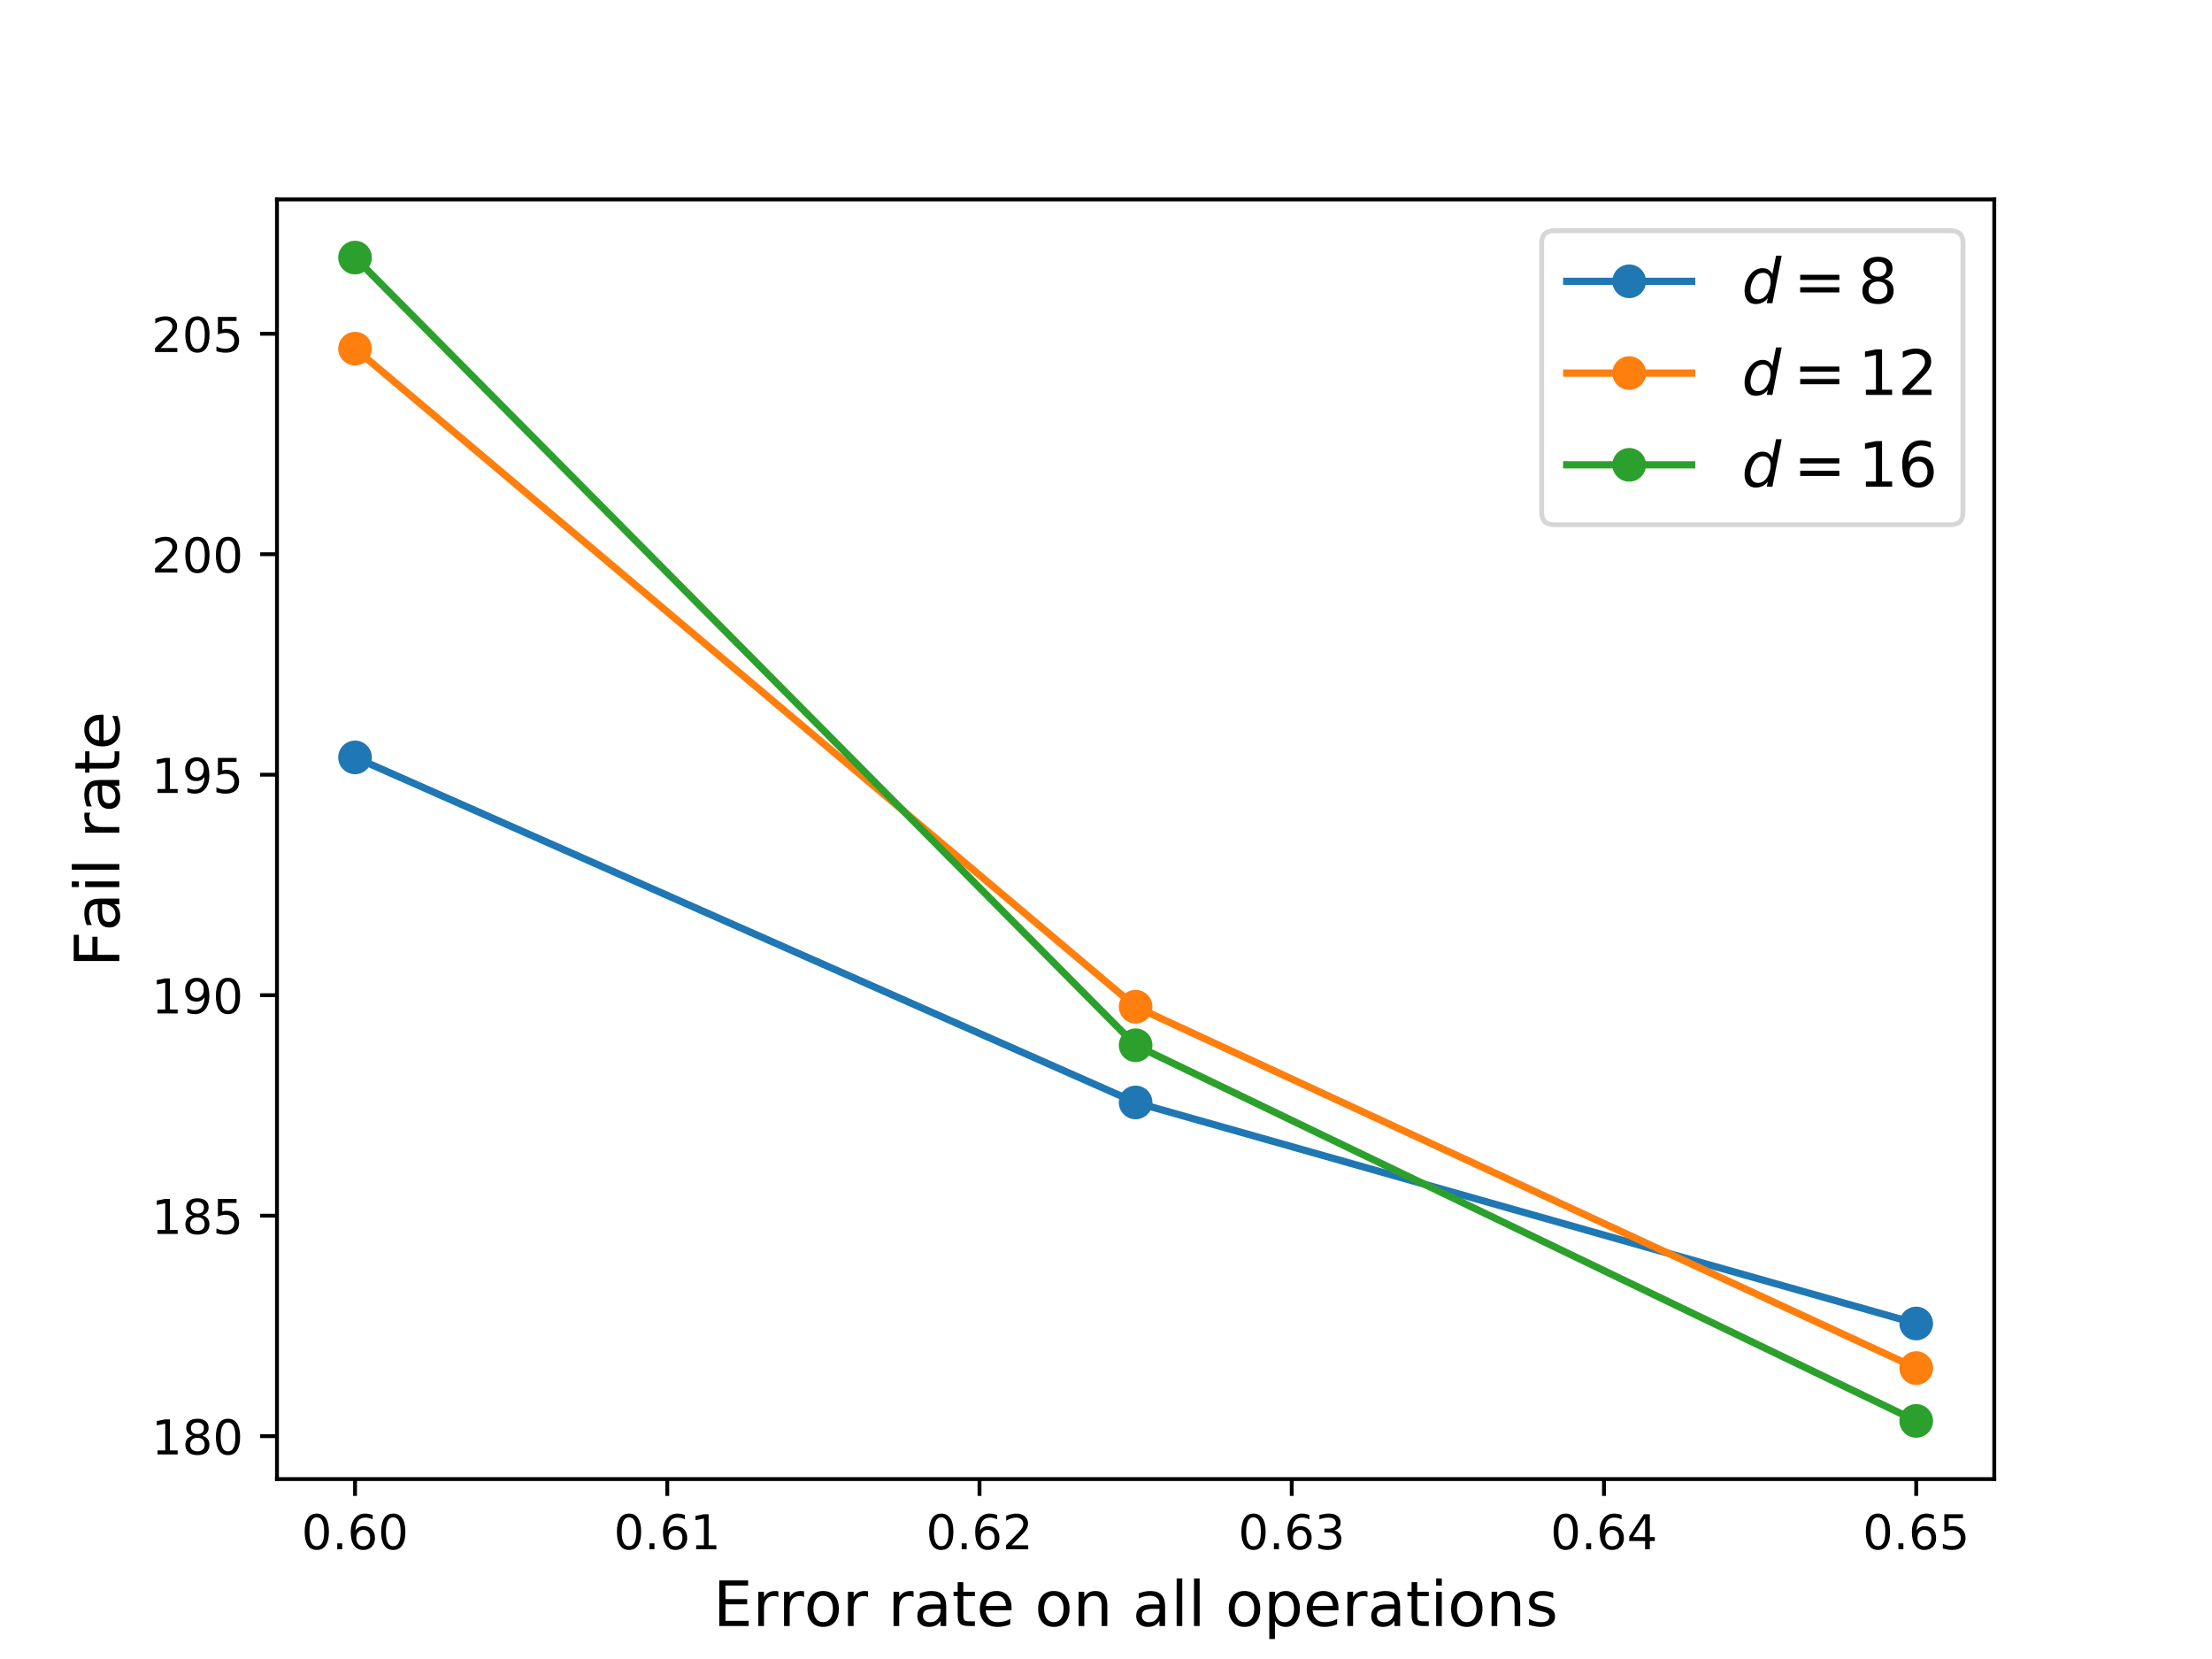
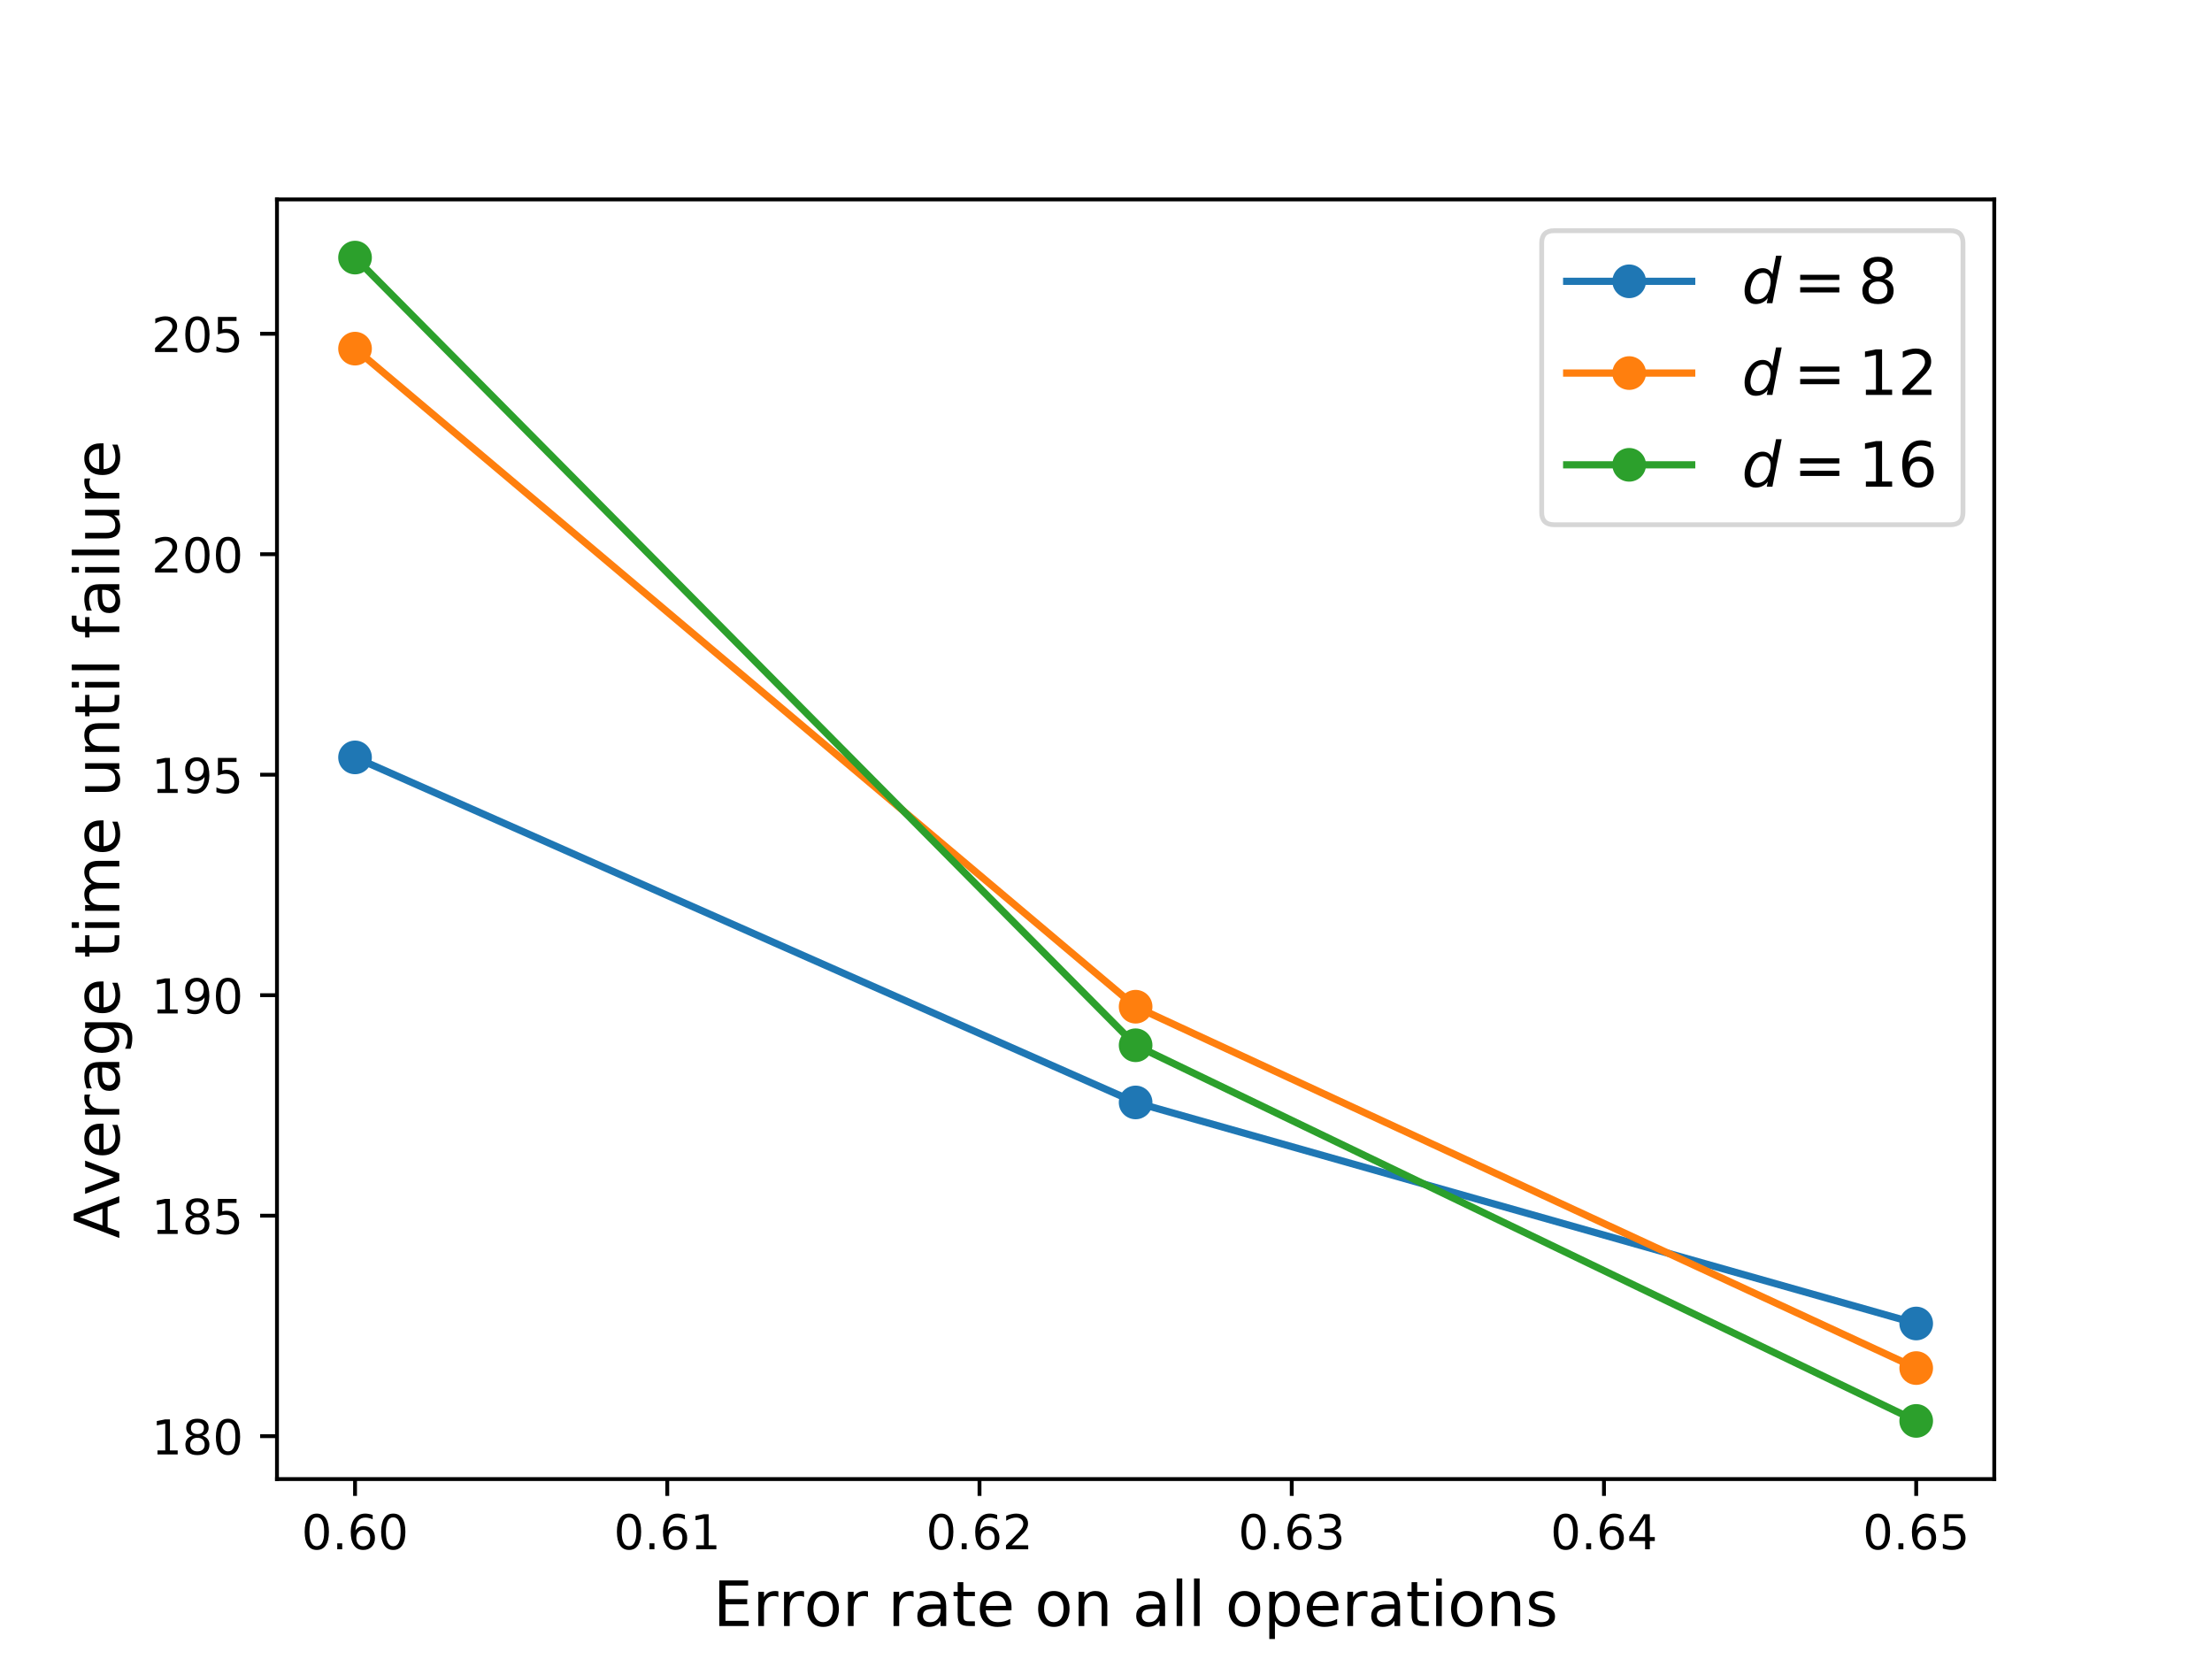
<svg xmlns="http://www.w3.org/2000/svg" xmlns:xlink="http://www.w3.org/1999/xlink" height="345pt" version="1.1" viewBox="0 0 460 345" width="460pt">
  <defs>
    <style type="text/css">
*{stroke-linecap:butt;stroke-linejoin:round;}
  </style>
  </defs>
  <g id="figure_1">
    <g id="patch_1">
      <path d="M 0 345.6  L 460.8 345.6  L 460.8 0  L 0 0  z " style="fill:#ffffff;" />
    </g>
    <g id="axes_1">
      <g id="patch_2">
        <path d="M 57.6 307.584  L 414.72 307.584  L 414.72 41.472  L 57.6 41.472  z " style="fill:#ffffff;" />
      </g>
      <g id="matplotlib.axis_1">
        <g id="xtick_1">
          <g id="line2d_1">
            <defs>
-               <path d="M 0 0  L 0 3.5  " id="mdaade5344a" style="stroke:#000000;stroke-width:0.8;" />
-             </defs>
-             <g>
-               <use style="stroke:#000000;stroke-width:0.8;" x="73.833" xlink:href="#mdaade5344a" y="307.584" />
+               <path d="M 0 0  L 0 3.5  " id="m9a00b4be3b" style="stroke:#000000;stroke-width:0.8;" />
+             </defs>
+             <g>
+               <use style="stroke:#000000;stroke-width:0.8;" x="73.833" xlink:href="#m9a00b4be3b" y="307.584" />
            </g>
          </g>
          <g id="text_1">
            <defs>
              <path d="M 31.781 66.406  Q 24.172 66.406 20.328 58.906  Q 16.5 51.422 16.5 36.375  Q 16.5 21.391 20.328 13.891  Q 24.172 6.391 31.781 6.391  Q 39.453 6.391 43.281 13.891  Q 47.125 21.391 47.125 36.375  Q 47.125 51.422 43.281 58.906  Q 39.453 66.406 31.781 66.406  z M 31.781 74.219  Q 44.047 74.219 50.516 64.516  Q 56.984 54.828 56.984 36.375  Q 56.984 17.969 50.516 8.266  Q 44.047 -1.422 31.781 -1.422  Q 19.531 -1.422 13.062 8.266  Q 6.594 17.969 6.594 36.375  Q 6.594 54.828 13.062 64.516  Q 19.531 74.219 31.781 74.219  z " id="DejaVuSans-30" />
              <path d="M 10.688 12.406  L 21 12.406  L 21 0  L 10.688 0  z " id="DejaVuSans-2e" />
              <path d="M 33.016 40.375  Q 26.375 40.375 22.484 35.828  Q 18.609 31.297 18.609 23.391  Q 18.609 15.531 22.484 10.953  Q 26.375 6.391 33.016 6.391  Q 39.656 6.391 43.531 10.953  Q 47.406 15.531 47.406 23.391  Q 47.406 31.297 43.531 35.828  Q 39.656 40.375 33.016 40.375  z M 52.594 71.297  L 52.594 62.312  Q 48.875 64.062 45.094 64.984  Q 41.312 65.922 37.594 65.922  Q 27.828 65.922 22.672 59.328  Q 17.531 52.734 16.797 39.406  Q 19.672 43.656 24.016 45.922  Q 28.375 48.188 33.594 48.188  Q 44.578 48.188 50.953 41.516  Q 57.328 34.859 57.328 23.391  Q 57.328 12.156 50.688 5.359  Q 44.047 -1.422 33.016 -1.422  Q 20.359 -1.422 13.672 8.266  Q 6.984 17.969 6.984 36.375  Q 6.984 53.656 15.188 63.938  Q 23.391 74.219 37.203 74.219  Q 40.922 74.219 44.703 73.484  Q 48.484 72.75 52.594 71.297  z " id="DejaVuSans-36" />
            </defs>
            <g transform="translate(62.69991 322.1824)scale(0.1 -0.1)">
              <use xlink:href="#DejaVuSans-30" />
              <use x="63.623" xlink:href="#DejaVuSans-2e" />
              <use x="95.41" xlink:href="#DejaVuSans-36" />
              <use x="159.033" xlink:href="#DejaVuSans-30" />
            </g>
          </g>
        </g>
        <g id="xtick_2">
          <g id="line2d_2">
            <g>
-               <use style="stroke:#000000;stroke-width:0.8;" x="138.764" xlink:href="#mdaade5344a" y="307.584" />
+               <use style="stroke:#000000;stroke-width:0.8;" x="138.764" xlink:href="#m9a00b4be3b" y="307.584" />
            </g>
          </g>
          <g id="text_2">
            <defs>
              <path d="M 12.406 8.297  L 28.516 8.297  L 28.516 63.922  L 10.984 60.406  L 10.984 69.391  L 28.422 72.906  L 38.281 72.906  L 38.281 8.297  L 54.391 8.297  L 54.391 0  L 12.406 0  z " id="DejaVuSans-31" />
            </defs>
            <g transform="translate(127.6308 322.1824)scale(0.1 -0.1)">
              <use xlink:href="#DejaVuSans-30" />
              <use x="63.623" xlink:href="#DejaVuSans-2e" />
              <use x="95.41" xlink:href="#DejaVuSans-36" />
              <use x="159.033" xlink:href="#DejaVuSans-31" />
            </g>
          </g>
        </g>
        <g id="xtick_3">
          <g id="line2d_3">
            <g>
-               <use style="stroke:#000000;stroke-width:0.8;" x="203.695" xlink:href="#mdaade5344a" y="307.584" />
+               <use style="stroke:#000000;stroke-width:0.8;" x="203.695" xlink:href="#m9a00b4be3b" y="307.584" />
            </g>
          </g>
          <g id="text_3">
            <defs>
              <path d="M 19.188 8.297  L 53.609 8.297  L 53.609 0  L 7.328 0  L 7.328 8.297  Q 12.938 14.109 22.625 23.891  Q 32.328 33.688 34.812 36.531  Q 39.547 41.844 41.422 45.531  Q 43.312 49.219 43.312 52.781  Q 43.312 58.594 39.234 62.25  Q 35.156 65.922 28.609 65.922  Q 23.969 65.922 18.812 64.312  Q 13.672 62.703 7.812 59.422  L 7.812 69.391  Q 13.766 71.781 18.938 73  Q 24.125 74.219 28.422 74.219  Q 39.75 74.219 46.484 68.547  Q 53.219 62.891 53.219 53.422  Q 53.219 48.922 51.531 44.891  Q 49.859 40.875 45.406 35.406  Q 44.188 33.984 37.641 27.219  Q 31.109 20.453 19.188 8.297  z " id="DejaVuSans-32" />
            </defs>
            <g transform="translate(192.5617 322.1824)scale(0.1 -0.1)">
              <use xlink:href="#DejaVuSans-30" />
              <use x="63.623" xlink:href="#DejaVuSans-2e" />
              <use x="95.41" xlink:href="#DejaVuSans-36" />
              <use x="159.033" xlink:href="#DejaVuSans-32" />
            </g>
          </g>
        </g>
        <g id="xtick_4">
          <g id="line2d_4">
            <g>
-               <use style="stroke:#000000;stroke-width:0.8;" x="268.625" xlink:href="#mdaade5344a" y="307.584" />
+               <use style="stroke:#000000;stroke-width:0.8;" x="268.625" xlink:href="#m9a00b4be3b" y="307.584" />
            </g>
          </g>
          <g id="text_4">
            <defs>
              <path d="M 40.578 39.312  Q 47.656 37.797 51.625 33  Q 55.609 28.219 55.609 21.188  Q 55.609 10.406 48.188 4.484  Q 40.766 -1.422 27.094 -1.422  Q 22.516 -1.422 17.656 -0.516  Q 12.797 0.391 7.625 2.203  L 7.625 11.719  Q 11.719 9.328 16.594 8.109  Q 21.484 6.891 26.812 6.891  Q 36.078 6.891 40.938 10.547  Q 45.797 14.203 45.797 21.188  Q 45.797 27.641 41.281 31.266  Q 36.766 34.906 28.719 34.906  L 20.219 34.906  L 20.219 43.016  L 29.109 43.016  Q 36.375 43.016 40.234 45.922  Q 44.094 48.828 44.094 54.297  Q 44.094 59.906 40.109 62.906  Q 36.141 65.922 28.719 65.922  Q 24.656 65.922 20.016 65.031  Q 15.375 64.156 9.812 62.312  L 9.812 71.094  Q 15.438 72.656 20.344 73.438  Q 25.25 74.219 29.594 74.219  Q 40.828 74.219 47.359 69.109  Q 53.906 64.016 53.906 55.328  Q 53.906 49.266 50.438 45.094  Q 46.969 40.922 40.578 39.312  z " id="DejaVuSans-33" />
            </defs>
            <g transform="translate(257.4926 322.1824)scale(0.1 -0.1)">
              <use xlink:href="#DejaVuSans-30" />
              <use x="63.623" xlink:href="#DejaVuSans-2e" />
              <use x="95.41" xlink:href="#DejaVuSans-36" />
              <use x="159.033" xlink:href="#DejaVuSans-33" />
            </g>
          </g>
        </g>
        <g id="xtick_5">
          <g id="line2d_5">
            <g>
-               <use style="stroke:#000000;stroke-width:0.8;" x="333.556" xlink:href="#mdaade5344a" y="307.584" />
+               <use style="stroke:#000000;stroke-width:0.8;" x="333.556" xlink:href="#m9a00b4be3b" y="307.584" />
            </g>
          </g>
          <g id="text_5">
            <defs>
              <path d="M 37.797 64.312  L 12.891 25.391  L 37.797 25.391  z M 35.203 72.906  L 47.609 72.906  L 47.609 25.391  L 58.016 25.391  L 58.016 17.188  L 47.609 17.188  L 47.609 0  L 37.797 0  L 37.797 17.188  L 4.891 17.188  L 4.891 26.703  z " id="DejaVuSans-34" />
            </defs>
            <g transform="translate(322.4236 322.1824)scale(0.1 -0.1)">
              <use xlink:href="#DejaVuSans-30" />
              <use x="63.623" xlink:href="#DejaVuSans-2e" />
              <use x="95.41" xlink:href="#DejaVuSans-36" />
              <use x="159.033" xlink:href="#DejaVuSans-34" />
            </g>
          </g>
        </g>
        <g id="xtick_6">
          <g id="line2d_6">
            <g>
-               <use style="stroke:#000000;stroke-width:0.8;" x="398.487" xlink:href="#mdaade5344a" y="307.584" />
+               <use style="stroke:#000000;stroke-width:0.8;" x="398.487" xlink:href="#m9a00b4be3b" y="307.584" />
            </g>
          </g>
          <g id="text_6">
            <defs>
              <path d="M 10.797 72.906  L 49.516 72.906  L 49.516 64.594  L 19.828 64.594  L 19.828 46.734  Q 21.969 47.469 24.109 47.828  Q 26.266 48.188 28.422 48.188  Q 40.625 48.188 47.75 41.5  Q 54.891 34.812 54.891 23.391  Q 54.891 11.625 47.562 5.094  Q 40.234 -1.422 26.906 -1.422  Q 22.312 -1.422 17.547 -0.641  Q 12.797 0.141 7.719 1.703  L 7.719 11.625  Q 12.109 9.234 16.797 8.062  Q 21.484 6.891 26.703 6.891  Q 35.156 6.891 40.078 11.328  Q 45.016 15.766 45.016 23.391  Q 45.016 31 40.078 35.438  Q 35.156 39.891 26.703 39.891  Q 22.75 39.891 18.812 39.016  Q 14.891 38.141 10.797 36.281  z " id="DejaVuSans-35" />
            </defs>
            <g transform="translate(387.3545 322.1824)scale(0.1 -0.1)">
              <use xlink:href="#DejaVuSans-30" />
              <use x="63.623" xlink:href="#DejaVuSans-2e" />
              <use x="95.41" xlink:href="#DejaVuSans-36" />
              <use x="159.033" xlink:href="#DejaVuSans-35" />
            </g>
          </g>
        </g>
        <g id="text_7">
          <defs>
            <path d="M 9.812 72.906  L 55.906 72.906  L 55.906 64.594  L 19.672 64.594  L 19.672 43.016  L 54.391 43.016  L 54.391 34.719  L 19.672 34.719  L 19.672 8.297  L 56.781 8.297  L 56.781 0  L 9.812 0  z " id="DejaVuSans-45" />
            <path d="M 41.109 46.297  Q 39.594 47.172 37.812 47.578  Q 36.031 48 33.891 48  Q 26.266 48 22.188 43.047  Q 18.109 38.094 18.109 28.812  L 18.109 0  L 9.078 0  L 9.078 54.688  L 18.109 54.688  L 18.109 46.188  Q 20.953 51.172 25.484 53.578  Q 30.031 56 36.531 56  Q 37.453 56 38.578 55.875  Q 39.703 55.766 41.062 55.516  z " id="DejaVuSans-72" />
            <path d="M 30.609 48.391  Q 23.391 48.391 19.188 42.75  Q 14.984 37.109 14.984 27.297  Q 14.984 17.484 19.156 11.844  Q 23.344 6.203 30.609 6.203  Q 37.797 6.203 41.984 11.859  Q 46.188 17.531 46.188 27.297  Q 46.188 37.016 41.984 42.703  Q 37.797 48.391 30.609 48.391  z M 30.609 56  Q 42.328 56 49.016 48.375  Q 55.719 40.766 55.719 27.297  Q 55.719 13.875 49.016 6.219  Q 42.328 -1.422 30.609 -1.422  Q 18.844 -1.422 12.172 6.219  Q 5.516 13.875 5.516 27.297  Q 5.516 40.766 12.172 48.375  Q 18.844 56 30.609 56  z " id="DejaVuSans-6f" />
            <path id="DejaVuSans-20" />
            <path d="M 34.281 27.484  Q 23.391 27.484 19.188 25  Q 14.984 22.516 14.984 16.5  Q 14.984 11.719 18.141 8.906  Q 21.297 6.109 26.703 6.109  Q 34.188 6.109 38.703 11.406  Q 43.219 16.703 43.219 25.484  L 43.219 27.484  z M 52.203 31.203  L 52.203 0  L 43.219 0  L 43.219 8.297  Q 40.141 3.328 35.547 0.953  Q 30.953 -1.422 24.312 -1.422  Q 15.922 -1.422 10.953 3.297  Q 6 8.016 6 15.922  Q 6 25.141 12.172 29.828  Q 18.359 34.516 30.609 34.516  L 43.219 34.516  L 43.219 35.406  Q 43.219 41.609 39.141 45  Q 35.062 48.391 27.688 48.391  Q 23 48.391 18.547 47.266  Q 14.109 46.141 10.016 43.891  L 10.016 52.203  Q 14.938 54.109 19.578 55.047  Q 24.219 56 28.609 56  Q 40.484 56 46.344 49.844  Q 52.203 43.703 52.203 31.203  z " id="DejaVuSans-61" />
            <path d="M 18.312 70.219  L 18.312 54.688  L 36.812 54.688  L 36.812 47.703  L 18.312 47.703  L 18.312 18.016  Q 18.312 11.328 20.141 9.422  Q 21.969 7.516 27.594 7.516  L 36.812 7.516  L 36.812 0  L 27.594 0  Q 17.188 0 13.234 3.875  Q 9.281 7.766 9.281 18.016  L 9.281 47.703  L 2.688 47.703  L 2.688 54.688  L 9.281 54.688  L 9.281 70.219  z " id="DejaVuSans-74" />
            <path d="M 56.203 29.594  L 56.203 25.203  L 14.891 25.203  Q 15.484 15.922 20.484 11.062  Q 25.484 6.203 34.422 6.203  Q 39.594 6.203 44.453 7.469  Q 49.312 8.734 54.109 11.281  L 54.109 2.781  Q 49.266 0.734 44.188 -0.344  Q 39.109 -1.422 33.891 -1.422  Q 20.797 -1.422 13.156 6.188  Q 5.516 13.812 5.516 26.812  Q 5.516 40.234 12.766 48.109  Q 20.016 56 32.328 56  Q 43.359 56 49.781 48.891  Q 56.203 41.797 56.203 29.594  z M 47.219 32.234  Q 47.125 39.594 43.094 43.984  Q 39.062 48.391 32.422 48.391  Q 24.906 48.391 20.391 44.141  Q 15.875 39.891 15.188 32.172  z " id="DejaVuSans-65" />
            <path d="M 54.891 33.016  L 54.891 0  L 45.906 0  L 45.906 32.719  Q 45.906 40.484 42.875 44.328  Q 39.844 48.188 33.797 48.188  Q 26.516 48.188 22.312 43.547  Q 18.109 38.922 18.109 30.906  L 18.109 0  L 9.078 0  L 9.078 54.688  L 18.109 54.688  L 18.109 46.188  Q 21.344 51.125 25.703 53.562  Q 30.078 56 35.797 56  Q 45.219 56 50.047 50.172  Q 54.891 44.344 54.891 33.016  z " id="DejaVuSans-6e" />
            <path d="M 9.422 75.984  L 18.406 75.984  L 18.406 0  L 9.422 0  z " id="DejaVuSans-6c" />
            <path d="M 18.109 8.203  L 18.109 -20.797  L 9.078 -20.797  L 9.078 54.688  L 18.109 54.688  L 18.109 46.391  Q 20.953 51.266 25.266 53.625  Q 29.594 56 35.594 56  Q 45.562 56 51.781 48.094  Q 58.016 40.188 58.016 27.297  Q 58.016 14.406 51.781 6.484  Q 45.562 -1.422 35.594 -1.422  Q 29.594 -1.422 25.266 0.953  Q 20.953 3.328 18.109 8.203  z M 48.688 27.297  Q 48.688 37.203 44.609 42.844  Q 40.531 48.484 33.406 48.484  Q 26.266 48.484 22.188 42.844  Q 18.109 37.203 18.109 27.297  Q 18.109 17.391 22.188 11.75  Q 26.266 6.109 33.406 6.109  Q 40.531 6.109 44.609 11.75  Q 48.688 17.391 48.688 27.297  z " id="DejaVuSans-70" />
            <path d="M 9.422 54.688  L 18.406 54.688  L 18.406 0  L 9.422 0  z M 9.422 75.984  L 18.406 75.984  L 18.406 64.594  L 9.422 64.594  z " id="DejaVuSans-69" />
            <path d="M 44.281 53.078  L 44.281 44.578  Q 40.484 46.531 36.375 47.5  Q 32.281 48.484 27.875 48.484  Q 21.188 48.484 17.844 46.438  Q 14.5 44.391 14.5 40.281  Q 14.5 37.156 16.891 35.375  Q 19.281 33.594 26.516 31.984  L 29.594 31.297  Q 39.156 29.25 43.188 25.516  Q 47.219 21.781 47.219 15.094  Q 47.219 7.469 41.188 3.016  Q 35.156 -1.422 24.609 -1.422  Q 20.219 -1.422 15.453 -0.562  Q 10.688 0.297 5.422 2  L 5.422 11.281  Q 10.406 8.688 15.234 7.391  Q 20.062 6.109 24.812 6.109  Q 31.156 6.109 34.562 8.281  Q 37.984 10.453 37.984 14.406  Q 37.984 18.062 35.516 20.016  Q 33.062 21.969 24.703 23.781  L 21.578 24.516  Q 13.234 26.266 9.516 29.906  Q 5.812 33.547 5.812 39.891  Q 5.812 47.609 11.281 51.797  Q 16.75 56 26.812 56  Q 31.781 56 36.172 55.266  Q 40.578 54.547 44.281 53.078  z " id="DejaVuSans-73" />
          </defs>
          <g transform="translate(148.3095 338.1401)scale(0.13 -0.13)">
            <use xlink:href="#DejaVuSans-45" />
            <use x="63.184" xlink:href="#DejaVuSans-72" />
            <use x="104.281" xlink:href="#DejaVuSans-72" />
            <use x="145.363" xlink:href="#DejaVuSans-6f" />
            <use x="206.545" xlink:href="#DejaVuSans-72" />
            <use x="247.658" xlink:href="#DejaVuSans-20" />
            <use x="279.445" xlink:href="#DejaVuSans-72" />
            <use x="320.559" xlink:href="#DejaVuSans-61" />
            <use x="381.838" xlink:href="#DejaVuSans-74" />
            <use x="421.047" xlink:href="#DejaVuSans-65" />
            <use x="482.57" xlink:href="#DejaVuSans-20" />
            <use x="514.357" xlink:href="#DejaVuSans-6f" />
            <use x="575.539" xlink:href="#DejaVuSans-6e" />
            <use x="638.918" xlink:href="#DejaVuSans-20" />
            <use x="670.705" xlink:href="#DejaVuSans-61" />
            <use x="731.984" xlink:href="#DejaVuSans-6c" />
            <use x="759.768" xlink:href="#DejaVuSans-6c" />
            <use x="787.551" xlink:href="#DejaVuSans-20" />
            <use x="819.338" xlink:href="#DejaVuSans-6f" />
            <use x="880.52" xlink:href="#DejaVuSans-70" />
            <use x="943.996" xlink:href="#DejaVuSans-65" />
            <use x="1005.52" xlink:href="#DejaVuSans-72" />
            <use x="1046.633" xlink:href="#DejaVuSans-61" />
            <use x="1107.912" xlink:href="#DejaVuSans-74" />
            <use x="1147.121" xlink:href="#DejaVuSans-69" />
            <use x="1174.904" xlink:href="#DejaVuSans-6f" />
            <use x="1236.086" xlink:href="#DejaVuSans-6e" />
            <use x="1299.465" xlink:href="#DejaVuSans-73" />
          </g>
        </g>
      </g>
      <g id="matplotlib.axis_2">
        <g id="ytick_1">
          <g id="line2d_7">
            <defs>
-               <path d="M 0 0  L -3.5 0  " id="mc68797dfa3" style="stroke:#000000;stroke-width:0.8;" />
-             </defs>
-             <g>
-               <use style="stroke:#000000;stroke-width:0.8;" x="57.6" xlink:href="#mc68797dfa3" y="298.66" />
+               <path d="M 0 0  L -3.5 0  " id="m48a054724a" style="stroke:#000000;stroke-width:0.8;" />
+             </defs>
+             <g>
+               <use style="stroke:#000000;stroke-width:0.8;" x="57.6" xlink:href="#m48a054724a" y="298.66" />
            </g>
          </g>
          <g id="text_8">
            <defs>
              <path d="M 31.781 34.625  Q 24.75 34.625 20.719 30.859  Q 16.703 27.094 16.703 20.516  Q 16.703 13.922 20.719 10.156  Q 24.75 6.391 31.781 6.391  Q 38.812 6.391 42.859 10.172  Q 46.922 13.969 46.922 20.516  Q 46.922 27.094 42.891 30.859  Q 38.875 34.625 31.781 34.625  z M 21.922 38.812  Q 15.578 40.375 12.031 44.719  Q 8.5 49.078 8.5 55.328  Q 8.5 64.062 14.719 69.141  Q 20.953 74.219 31.781 74.219  Q 42.672 74.219 48.875 69.141  Q 55.078 64.062 55.078 55.328  Q 55.078 49.078 51.531 44.719  Q 48 40.375 41.703 38.812  Q 48.828 37.156 52.797 32.312  Q 56.781 27.484 56.781 20.516  Q 56.781 9.906 50.312 4.234  Q 43.844 -1.422 31.781 -1.422  Q 19.734 -1.422 13.25 4.234  Q 6.781 9.906 6.781 20.516  Q 6.781 27.484 10.781 32.312  Q 14.797 37.156 21.922 38.812  z M 18.312 54.391  Q 18.312 48.734 21.844 45.562  Q 25.391 42.391 31.781 42.391  Q 38.141 42.391 41.719 45.562  Q 45.312 48.734 45.312 54.391  Q 45.312 60.062 41.719 63.234  Q 38.141 66.406 31.781 66.406  Q 25.391 66.406 21.844 63.234  Q 18.312 60.062 18.312 54.391  z " id="DejaVuSans-38" />
            </defs>
            <g transform="translate(31.5125 302.4592)scale(0.1 -0.1)">
              <use xlink:href="#DejaVuSans-31" />
              <use x="63.623" xlink:href="#DejaVuSans-38" />
              <use x="127.246" xlink:href="#DejaVuSans-30" />
            </g>
          </g>
        </g>
        <g id="ytick_2">
          <g id="line2d_8">
            <g>
-               <use style="stroke:#000000;stroke-width:0.8;" x="57.6" xlink:href="#mc68797dfa3" y="252.809" />
+               <use style="stroke:#000000;stroke-width:0.8;" x="57.6" xlink:href="#m48a054724a" y="252.809" />
            </g>
          </g>
          <g id="text_9">
            <g transform="translate(31.5125 256.608)scale(0.1 -0.1)">
              <use xlink:href="#DejaVuSans-31" />
              <use x="63.623" xlink:href="#DejaVuSans-38" />
              <use x="127.246" xlink:href="#DejaVuSans-35" />
            </g>
          </g>
        </g>
        <g id="ytick_3">
          <g id="line2d_9">
            <g>
-               <use style="stroke:#000000;stroke-width:0.8;" x="57.6" xlink:href="#mc68797dfa3" y="206.958" />
+               <use style="stroke:#000000;stroke-width:0.8;" x="57.6" xlink:href="#m48a054724a" y="206.958" />
            </g>
          </g>
          <g id="text_10">
            <defs>
              <path d="M 10.984 1.516  L 10.984 10.5  Q 14.703 8.734 18.5 7.812  Q 22.312 6.891 25.984 6.891  Q 35.75 6.891 40.891 13.453  Q 46.047 20.016 46.781 33.406  Q 43.953 29.203 39.594 26.953  Q 35.25 24.703 29.984 24.703  Q 19.047 24.703 12.672 31.312  Q 6.297 37.938 6.297 49.422  Q 6.297 60.641 12.938 67.422  Q 19.578 74.219 30.609 74.219  Q 43.266 74.219 49.922 64.516  Q 56.594 54.828 56.594 36.375  Q 56.594 19.141 48.406 8.859  Q 40.234 -1.422 26.422 -1.422  Q 22.703 -1.422 18.891 -0.688  Q 15.094 0.047 10.984 1.516  z M 30.609 32.422  Q 37.25 32.422 41.125 36.953  Q 45.016 41.5 45.016 49.422  Q 45.016 57.281 41.125 61.844  Q 37.25 66.406 30.609 66.406  Q 23.969 66.406 20.094 61.844  Q 16.219 57.281 16.219 49.422  Q 16.219 41.5 20.094 36.953  Q 23.969 32.422 30.609 32.422  z " id="DejaVuSans-39" />
            </defs>
            <g transform="translate(31.5125 210.7568)scale(0.1 -0.1)">
              <use xlink:href="#DejaVuSans-31" />
              <use x="63.623" xlink:href="#DejaVuSans-39" />
              <use x="127.246" xlink:href="#DejaVuSans-30" />
            </g>
          </g>
        </g>
        <g id="ytick_4">
          <g id="line2d_10">
            <g>
-               <use style="stroke:#000000;stroke-width:0.8;" x="57.6" xlink:href="#mc68797dfa3" y="161.106" />
+               <use style="stroke:#000000;stroke-width:0.8;" x="57.6" xlink:href="#m48a054724a" y="161.106" />
            </g>
          </g>
          <g id="text_11">
            <g transform="translate(31.5125 164.9056)scale(0.1 -0.1)">
              <use xlink:href="#DejaVuSans-31" />
              <use x="63.623" xlink:href="#DejaVuSans-39" />
              <use x="127.246" xlink:href="#DejaVuSans-35" />
            </g>
          </g>
        </g>
        <g id="ytick_5">
          <g id="line2d_11">
            <g>
-               <use style="stroke:#000000;stroke-width:0.8;" x="57.6" xlink:href="#mc68797dfa3" y="115.255" />
+               <use style="stroke:#000000;stroke-width:0.8;" x="57.6" xlink:href="#m48a054724a" y="115.255" />
            </g>
          </g>
          <g id="text_12">
            <g transform="translate(31.5125 119.0544)scale(0.1 -0.1)">
              <use xlink:href="#DejaVuSans-32" />
              <use x="63.623" xlink:href="#DejaVuSans-30" />
              <use x="127.246" xlink:href="#DejaVuSans-30" />
            </g>
          </g>
        </g>
        <g id="ytick_6">
          <g id="line2d_12">
            <g>
-               <use style="stroke:#000000;stroke-width:0.8;" x="57.6" xlink:href="#mc68797dfa3" y="69.404" />
+               <use style="stroke:#000000;stroke-width:0.8;" x="57.6" xlink:href="#m48a054724a" y="69.404" />
            </g>
          </g>
          <g id="text_13">
            <g transform="translate(31.5125 73.20324)scale(0.1 -0.1)">
              <use xlink:href="#DejaVuSans-32" />
              <use x="63.623" xlink:href="#DejaVuSans-30" />
              <use x="127.246" xlink:href="#DejaVuSans-35" />
            </g>
          </g>
        </g>
        <g id="text_14">
          <defs>
-             <path d="M 9.812 72.906  L 51.703 72.906  L 51.703 64.594  L 19.672 64.594  L 19.672 43.109  L 48.578 43.109  L 48.578 34.812  L 19.672 34.812  L 19.672 0  L 9.812 0  z " id="DejaVuSans-46" />
+             <path d="M 34.188 63.188  L 20.797 26.906  L 47.609 26.906  z M 28.609 72.906  L 39.797 72.906  L 67.578 0  L 57.328 0  L 50.688 18.703  L 17.828 18.703  L 11.188 0  L 0.781 0  z " id="DejaVuSans-41" />
+             <path d="M 2.984 54.688  L 12.5 54.688  L 29.594 8.797  L 46.688 54.688  L 56.203 54.688  L 35.688 0  L 23.484 0  z " id="DejaVuSans-76" />
+             <path d="M 45.406 27.984  Q 45.406 37.75 41.375 43.109  Q 37.359 48.484 30.078 48.484  Q 22.859 48.484 18.828 43.109  Q 14.797 37.75 14.797 27.984  Q 14.797 18.266 18.828 12.891  Q 22.859 7.516 30.078 7.516  Q 37.359 7.516 41.375 12.891  Q 45.406 18.266 45.406 27.984  z M 54.391 6.781  Q 54.391 -7.172 48.188 -13.984  Q 42 -20.797 29.203 -20.797  Q 24.469 -20.797 20.266 -20.094  Q 16.062 -19.391 12.109 -17.922  L 12.109 -9.188  Q 16.062 -11.328 19.922 -12.344  Q 23.781 -13.375 27.781 -13.375  Q 36.625 -13.375 41.016 -8.766  Q 45.406 -4.156 45.406 5.172  L 45.406 9.625  Q 42.625 4.781 38.281 2.391  Q 33.938 0 27.875 0  Q 17.828 0 11.672 7.656  Q 5.516 15.328 5.516 27.984  Q 5.516 40.672 11.672 48.328  Q 17.828 56 27.875 56  Q 33.938 56 38.281 53.609  Q 42.625 51.219 45.406 46.391  L 45.406 54.688  L 54.391 54.688  z " id="DejaVuSans-67" />
+             <path d="M 52 44.188  Q 55.375 50.25 60.062 53.125  Q 64.75 56 71.094 56  Q 79.641 56 84.281 50.016  Q 88.922 44.047 88.922 33.016  L 88.922 0  L 79.891 0  L 79.891 32.719  Q 79.891 40.578 77.094 44.375  Q 74.312 48.188 68.609 48.188  Q 61.625 48.188 57.562 43.547  Q 53.516 38.922 53.516 30.906  L 53.516 0  L 44.484 0  L 44.484 32.719  Q 44.484 40.625 41.703 44.406  Q 38.922 48.188 33.109 48.188  Q 26.219 48.188 22.156 43.531  Q 18.109 38.875 18.109 30.906  L 18.109 0  L 9.078 0  L 9.078 54.688  L 18.109 54.688  L 18.109 46.188  Q 21.188 51.219 25.484 53.609  Q 29.781 56 35.688 56  Q 41.656 56 45.828 52.969  Q 50 49.953 52 44.188  z " id="DejaVuSans-6d" />
+             <path d="M 8.5 21.578  L 8.5 54.688  L 17.484 54.688  L 17.484 21.922  Q 17.484 14.156 20.5 10.266  Q 23.531 6.391 29.594 6.391  Q 36.859 6.391 41.078 11.031  Q 45.312 15.672 45.312 23.688  L 45.312 54.688  L 54.297 54.688  L 54.297 0  L 45.312 0  L 45.312 8.406  Q 42.047 3.422 37.719 1  Q 33.406 -1.422 27.688 -1.422  Q 18.266 -1.422 13.375 4.438  Q 8.5 10.297 8.5 21.578  z M 31.109 56  z " id="DejaVuSans-75" />
+             <path d="M 37.109 75.984  L 37.109 68.5  L 28.516 68.5  Q 23.688 68.5 21.797 66.547  Q 19.922 64.594 19.922 59.516  L 19.922 54.688  L 34.719 54.688  L 34.719 47.703  L 19.922 47.703  L 19.922 0  L 10.891 0  L 10.891 47.703  L 2.297 47.703  L 2.297 54.688  L 10.891 54.688  L 10.891 58.5  Q 10.891 67.625 15.141 71.797  Q 19.391 75.984 28.609 75.984  z " id="DejaVuSans-66" />
          </defs>
-           <g transform="translate(24.80891 201.1211)rotate(-90)scale(0.13 -0.13)">
-             <use xlink:href="#DejaVuSans-46" />
-             <use x="57.379" xlink:href="#DejaVuSans-61" />
-             <use x="118.658" xlink:href="#DejaVuSans-69" />
-             <use x="146.441" xlink:href="#DejaVuSans-6c" />
-             <use x="174.225" xlink:href="#DejaVuSans-20" />
-             <use x="206.012" xlink:href="#DejaVuSans-72" />
-             <use x="247.125" xlink:href="#DejaVuSans-61" />
-             <use x="308.404" xlink:href="#DejaVuSans-74" />
-             <use x="347.613" xlink:href="#DejaVuSans-65" />
+           <g transform="translate(24.80891 257.5503)rotate(-90)scale(0.13 -0.13)">
+             <use xlink:href="#DejaVuSans-41" />
+             <use x="68.33" xlink:href="#DejaVuSans-76" />
+             <use x="127.51" xlink:href="#DejaVuSans-65" />
+             <use x="189.033" xlink:href="#DejaVuSans-72" />
+             <use x="230.146" xlink:href="#DejaVuSans-61" />
+             <use x="291.426" xlink:href="#DejaVuSans-67" />
+             <use x="354.902" xlink:href="#DejaVuSans-65" />
+             <use x="416.426" xlink:href="#DejaVuSans-20" />
+             <use x="448.213" xlink:href="#DejaVuSans-74" />
+             <use x="487.422" xlink:href="#DejaVuSans-69" />
+             <use x="515.205" xlink:href="#DejaVuSans-6d" />
+             <use x="612.617" xlink:href="#DejaVuSans-65" />
+             <use x="674.141" xlink:href="#DejaVuSans-20" />
+             <use x="705.928" xlink:href="#DejaVuSans-75" />
+             <use x="769.307" xlink:href="#DejaVuSans-6e" />
+             <use x="832.686" xlink:href="#DejaVuSans-74" />
+             <use x="871.895" xlink:href="#DejaVuSans-69" />
+             <use x="899.678" xlink:href="#DejaVuSans-6c" />
+             <use x="927.461" xlink:href="#DejaVuSans-20" />
+             <use x="959.248" xlink:href="#DejaVuSans-66" />
+             <use x="994.453" xlink:href="#DejaVuSans-61" />
+             <use x="1055.732" xlink:href="#DejaVuSans-69" />
+             <use x="1083.516" xlink:href="#DejaVuSans-6c" />
+             <use x="1111.299" xlink:href="#DejaVuSans-75" />
+             <use x="1174.678" xlink:href="#DejaVuSans-72" />
+             <use x="1215.76" xlink:href="#DejaVuSans-65" />
          </g>
        </g>
      </g>
      <g id="line2d_13">
-         <path clip-path="url(#p39efee4c7e)" d="M 73.833 157.506  L 236.16 229.26  L 398.487 275.23  " style="fill:none;stroke:#1f77b4;stroke-linecap:square;stroke-width:1.5;" />
+         <path clip-path="url(#pae25535bf4)" d="M 73.833 157.506  L 236.16 229.26  L 398.487 275.23  " style="fill:none;stroke:#1f77b4;stroke-linecap:square;stroke-width:1.5;" />
        <defs>
-           <path d="M 0 3  C 0.796 3 1.559 2.684 2.121 2.121  C 2.684 1.559 3 0.796 3 0  C 3 -0.796 2.684 -1.559 2.121 -2.121  C 1.559 -2.684 0.796 -3 0 -3  C -0.796 -3 -1.559 -2.684 -2.121 -2.121  C -2.684 -1.559 -3 -0.796 -3 0  C -3 0.796 -2.684 1.559 -2.121 2.121  C -1.559 2.684 -0.796 3 0 3  z " id="m502a6ba163" style="stroke:#1f77b4;" />
+           <path d="M 0 3  C 0.796 3 1.559 2.684 2.121 2.121  C 2.684 1.559 3 0.796 3 0  C 3 -0.796 2.684 -1.559 2.121 -2.121  C 1.559 -2.684 0.796 -3 0 -3  C -0.796 -3 -1.559 -2.684 -2.121 -2.121  C -2.684 -1.559 -3 -0.796 -3 0  C -3 0.796 -2.684 1.559 -2.121 2.121  C -1.559 2.684 -0.796 3 0 3  z " id="m74fd1aa592" style="stroke:#1f77b4;" />
        </defs>
-         <g clip-path="url(#p39efee4c7e)">
-           <use style="fill:#1f77b4;stroke:#1f77b4;" x="73.833" xlink:href="#m502a6ba163" y="157.506" />
-           <use style="fill:#1f77b4;stroke:#1f77b4;" x="236.16" xlink:href="#m502a6ba163" y="229.26" />
-           <use style="fill:#1f77b4;stroke:#1f77b4;" x="398.487" xlink:href="#m502a6ba163" y="275.23" />
+         <g clip-path="url(#pae25535bf4)">
+           <use style="fill:#1f77b4;stroke:#1f77b4;" x="73.833" xlink:href="#m74fd1aa592" y="157.506" />
+           <use style="fill:#1f77b4;stroke:#1f77b4;" x="236.16" xlink:href="#m74fd1aa592" y="229.26" />
+           <use style="fill:#1f77b4;stroke:#1f77b4;" x="398.487" xlink:href="#m74fd1aa592" y="275.23" />
        </g>
      </g>
      <g id="line2d_14">
-         <path clip-path="url(#p39efee4c7e)" d="M 73.833 72.502  L 236.16 209.352  L 398.487 284.499  " style="fill:none;stroke:#ff7f0e;stroke-linecap:square;stroke-width:1.5;" />
+         <path clip-path="url(#pae25535bf4)" d="M 73.833 72.502  L 236.16 209.352  L 398.487 284.499  " style="fill:none;stroke:#ff7f0e;stroke-linecap:square;stroke-width:1.5;" />
        <defs>
-           <path d="M 0 3  C 0.796 3 1.559 2.684 2.121 2.121  C 2.684 1.559 3 0.796 3 0  C 3 -0.796 2.684 -1.559 2.121 -2.121  C 1.559 -2.684 0.796 -3 0 -3  C -0.796 -3 -1.559 -2.684 -2.121 -2.121  C -2.684 -1.559 -3 -0.796 -3 0  C -3 0.796 -2.684 1.559 -2.121 2.121  C -1.559 2.684 -0.796 3 0 3  z " id="m114f3d30c3" style="stroke:#ff7f0e;" />
+           <path d="M 0 3  C 0.796 3 1.559 2.684 2.121 2.121  C 2.684 1.559 3 0.796 3 0  C 3 -0.796 2.684 -1.559 2.121 -2.121  C 1.559 -2.684 0.796 -3 0 -3  C -0.796 -3 -1.559 -2.684 -2.121 -2.121  C -2.684 -1.559 -3 -0.796 -3 0  C -3 0.796 -2.684 1.559 -2.121 2.121  C -1.559 2.684 -0.796 3 0 3  z " id="mec655bc891" style="stroke:#ff7f0e;" />
        </defs>
-         <g clip-path="url(#p39efee4c7e)">
-           <use style="fill:#ff7f0e;stroke:#ff7f0e;" x="73.833" xlink:href="#m114f3d30c3" y="72.502" />
-           <use style="fill:#ff7f0e;stroke:#ff7f0e;" x="236.16" xlink:href="#m114f3d30c3" y="209.352" />
-           <use style="fill:#ff7f0e;stroke:#ff7f0e;" x="398.487" xlink:href="#m114f3d30c3" y="284.499" />
+         <g clip-path="url(#pae25535bf4)">
+           <use style="fill:#ff7f0e;stroke:#ff7f0e;" x="73.833" xlink:href="#mec655bc891" y="72.502" />
+           <use style="fill:#ff7f0e;stroke:#ff7f0e;" x="236.16" xlink:href="#mec655bc891" y="209.352" />
+           <use style="fill:#ff7f0e;stroke:#ff7f0e;" x="398.487" xlink:href="#mec655bc891" y="284.499" />
        </g>
      </g>
      <g id="line2d_15">
-         <path clip-path="url(#p39efee4c7e)" d="M 73.833 53.568  L 236.16 217.37  L 398.487 295.488  " style="fill:none;stroke:#2ca02c;stroke-linecap:square;stroke-width:1.5;" />
+         <path clip-path="url(#pae25535bf4)" d="M 73.833 53.568  L 236.16 217.37  L 398.487 295.488  " style="fill:none;stroke:#2ca02c;stroke-linecap:square;stroke-width:1.5;" />
        <defs>
-           <path d="M 0 3  C 0.796 3 1.559 2.684 2.121 2.121  C 2.684 1.559 3 0.796 3 0  C 3 -0.796 2.684 -1.559 2.121 -2.121  C 1.559 -2.684 0.796 -3 0 -3  C -0.796 -3 -1.559 -2.684 -2.121 -2.121  C -2.684 -1.559 -3 -0.796 -3 0  C -3 0.796 -2.684 1.559 -2.121 2.121  C -1.559 2.684 -0.796 3 0 3  z " id="m1a04ce4582" style="stroke:#2ca02c;" />
+           <path d="M 0 3  C 0.796 3 1.559 2.684 2.121 2.121  C 2.684 1.559 3 0.796 3 0  C 3 -0.796 2.684 -1.559 2.121 -2.121  C 1.559 -2.684 0.796 -3 0 -3  C -0.796 -3 -1.559 -2.684 -2.121 -2.121  C -2.684 -1.559 -3 -0.796 -3 0  C -3 0.796 -2.684 1.559 -2.121 2.121  C -1.559 2.684 -0.796 3 0 3  z " id="m0e83e072d6" style="stroke:#2ca02c;" />
        </defs>
-         <g clip-path="url(#p39efee4c7e)">
-           <use style="fill:#2ca02c;stroke:#2ca02c;" x="73.833" xlink:href="#m1a04ce4582" y="53.568" />
-           <use style="fill:#2ca02c;stroke:#2ca02c;" x="236.16" xlink:href="#m1a04ce4582" y="217.37" />
-           <use style="fill:#2ca02c;stroke:#2ca02c;" x="398.487" xlink:href="#m1a04ce4582" y="295.488" />
+         <g clip-path="url(#pae25535bf4)">
+           <use style="fill:#2ca02c;stroke:#2ca02c;" x="73.833" xlink:href="#m0e83e072d6" y="53.568" />
+           <use style="fill:#2ca02c;stroke:#2ca02c;" x="236.16" xlink:href="#m0e83e072d6" y="217.37" />
+           <use style="fill:#2ca02c;stroke:#2ca02c;" x="398.487" xlink:href="#m0e83e072d6" y="295.488" />
        </g>
      </g>
      <g id="patch_3">
        <path d="M 57.6 307.584  L 57.6 41.472  " style="fill:none;stroke:#000000;stroke-linecap:square;stroke-linejoin:miter;stroke-width:0.8;" />
      </g>
      <g id="patch_4">
        <path d="M 414.72 307.584  L 414.72 41.472  " style="fill:none;stroke:#000000;stroke-linecap:square;stroke-linejoin:miter;stroke-width:0.8;" />
      </g>
      <g id="patch_5">
        <path d="M 57.6 307.584  L 414.72 307.584  " style="fill:none;stroke:#000000;stroke-linecap:square;stroke-linejoin:miter;stroke-width:0.8;" />
      </g>
      <g id="patch_6">
        <path d="M 57.6 41.472  L 414.72 41.472  " style="fill:none;stroke:#000000;stroke-linecap:square;stroke-linejoin:miter;stroke-width:0.8;" />
      </g>
      <g id="legend_1">
        <g id="patch_7">
          <path d="M 323.2 109.117  L 405.62 109.117  Q 408.22 109.117 408.22 106.517  L 408.22 50.572  Q 408.22 47.972 405.62 47.972  L 323.2 47.972  Q 320.6 47.972 320.6 50.572  L 320.6 106.517  Q 320.6 109.117 323.2 109.117  z " style="fill:#ffffff;opacity:0.8;stroke:#cccccc;stroke-linejoin:miter;" />
        </g>
        <g id="line2d_16">
          <path d="M 325.8 58.5  L 351.8 58.5  " style="fill:none;stroke:#1f77b4;stroke-linecap:square;stroke-width:1.5;" />
        </g>
        <g id="line2d_17">
          <g>
-             <use style="fill:#1f77b4;stroke:#1f77b4;" x="338.8" xlink:href="#m502a6ba163" y="58.5" />
+             <use style="fill:#1f77b4;stroke:#1f77b4;" x="338.8" xlink:href="#m74fd1aa592" y="58.5" />
          </g>
        </g>
        <g id="text_15">
          <defs>
            <path d="M 41.797 8.203  Q 38.188 3.469 33.25 1.016  Q 28.328 -1.422 22.312 -1.422  Q 14.109 -1.422 9.344 4.172  Q 4.594 9.766 4.594 19.484  Q 4.594 27.594 7.469 34.938  Q 10.359 42.281 15.828 48.094  Q 19.438 51.953 23.969 53.969  Q 28.516 56 33.5 56  Q 38.766 56 42.797 53.453  Q 46.828 50.922 49.031 46.188  L 54.891 75.984  L 63.922 75.984  L 49.125 0  L 40.094 0  z M 13.922 21.094  Q 13.922 14.016 17.109 10.062  Q 20.312 6.109 25.984 6.109  Q 30.172 6.109 33.766 8.125  Q 37.359 10.156 40.094 14.109  Q 42.969 18.219 44.625 23.578  Q 46.297 28.953 46.297 34.188  Q 46.297 40.969 43.094 44.766  Q 39.891 48.578 34.281 48.578  Q 30.031 48.578 26.359 46.578  Q 22.703 44.578 20.125 40.828  Q 17.281 36.766 15.594 31.391  Q 13.922 26.031 13.922 21.094  z " id="DejaVuSans-Oblique-64" />
            <path d="M 10.594 45.406  L 73.188 45.406  L 73.188 37.203  L 10.594 37.203  z M 10.594 25.484  L 73.188 25.484  L 73.188 17.188  L 10.594 17.188  z " id="DejaVuSans-3d" />
          </defs>
          <g transform="translate(362.2 63.04997)scale(0.13 -0.13)">
            <use transform="translate(0 0.015625)" xlink:href="#DejaVuSans-Oblique-64" />
            <use transform="translate(82.95898 0.015625)" xlink:href="#DejaVuSans-3d" />
            <use transform="translate(186.2305 0.015625)" xlink:href="#DejaVuSans-38" />
          </g>
        </g>
        <g id="line2d_18">
          <path d="M 325.8 77.582  L 351.8 77.582  " style="fill:none;stroke:#ff7f0e;stroke-linecap:square;stroke-width:1.5;" />
        </g>
        <g id="line2d_19">
          <g>
-             <use style="fill:#ff7f0e;stroke:#ff7f0e;" x="338.8" xlink:href="#m114f3d30c3" y="77.582" />
+             <use style="fill:#ff7f0e;stroke:#ff7f0e;" x="338.8" xlink:href="#mec655bc891" y="77.582" />
          </g>
        </g>
        <g id="text_16">
          <g transform="translate(362.2 82.13153)scale(0.13 -0.13)">
            <use transform="translate(0 0.015625)" xlink:href="#DejaVuSans-Oblique-64" />
            <use transform="translate(82.95898 0.015625)" xlink:href="#DejaVuSans-3d" />
            <use transform="translate(186.2305 0.015625)" xlink:href="#DejaVuSans-31" />
            <use transform="translate(249.8535 0.015625)" xlink:href="#DejaVuSans-32" />
          </g>
        </g>
        <g id="line2d_20">
          <path d="M 325.8 96.663  L 351.8 96.663  " style="fill:none;stroke:#2ca02c;stroke-linecap:square;stroke-width:1.5;" />
        </g>
        <g id="line2d_21">
          <g>
-             <use style="fill:#2ca02c;stroke:#2ca02c;" x="338.8" xlink:href="#m1a04ce4582" y="96.663" />
+             <use style="fill:#2ca02c;stroke:#2ca02c;" x="338.8" xlink:href="#m0e83e072d6" y="96.663" />
          </g>
        </g>
        <g id="text_17">
          <g transform="translate(362.2 101.2131)scale(0.13 -0.13)">
            <use transform="translate(0 0.015625)" xlink:href="#DejaVuSans-Oblique-64" />
            <use transform="translate(82.95898 0.015625)" xlink:href="#DejaVuSans-3d" />
            <use transform="translate(186.2305 0.015625)" xlink:href="#DejaVuSans-31" />
            <use transform="translate(249.8535 0.015625)" xlink:href="#DejaVuSans-36" />
          </g>
        </g>
      </g>
    </g>
  </g>
  <defs>
-     <clipPath id="p39efee4c7e">
+     <clipPath id="pae25535bf4">
      <rect height="266.112" width="357.12" x="57.6" y="41.472" />
    </clipPath>
  </defs>
</svg>
